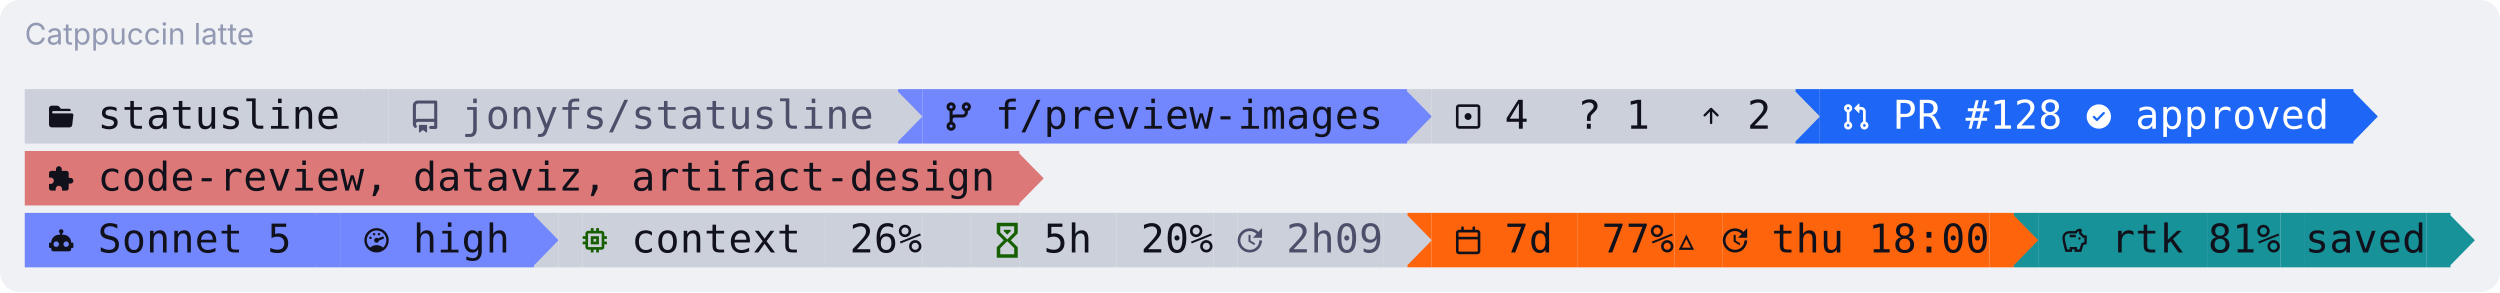
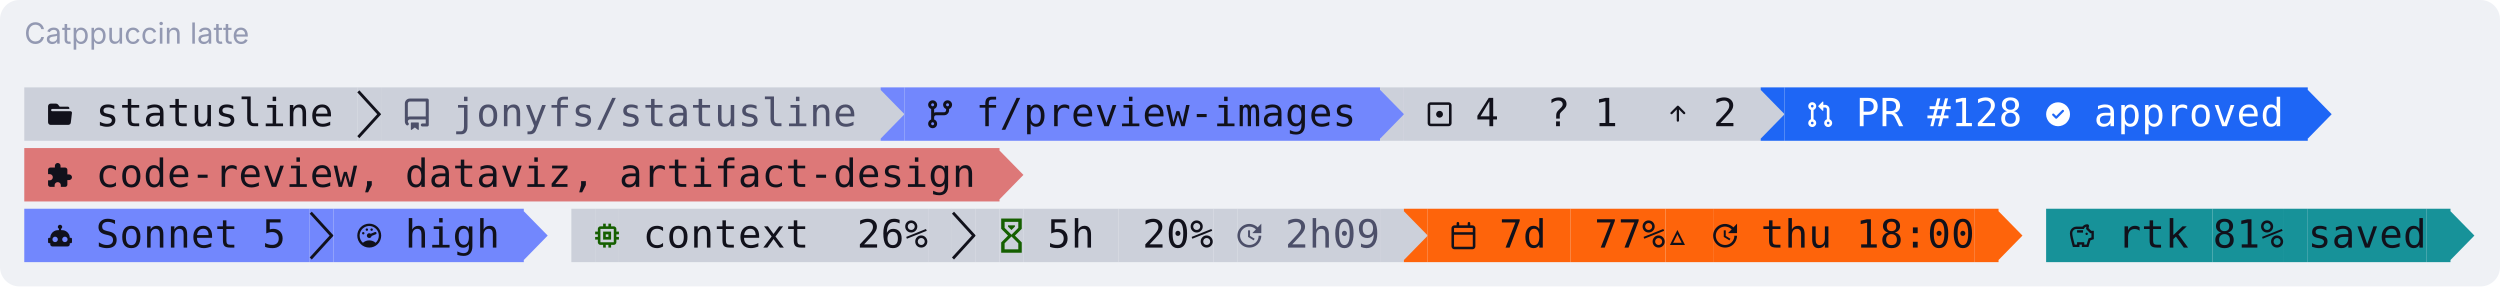
- <svg xmlns="http://www.w3.org/2000/svg" width="1010" height="118" viewBox="0 0 1010 118" role="img" aria-label="Catppuccin latte">
-   <rect width="1010" height="118" rx="8" fill="#eff1f5" />
+ <svg xmlns="http://www.w3.org/2000/svg" width="1030" height="118" viewBox="0 0 1030 118" role="img" aria-label="Catppuccin latte">
+   <rect width="1030" height="118" rx="8" fill="#eff1f5" />
  <text x="10" y="18" font-family="-apple-system,Segoe UI,system-ui,sans-serif" font-size="12" fill="#9399b2">Catppuccin latte</text>
  <rect x="10.00" y="36" width="137.20" height="22" fill="rgb(204,208,218)" />
  <path d="M133 1134H400Q466 1134 507 1080L576 989Q582 981 591 981H991Q1022 981 1045 959Q1068 936 1067 905V867H210Q187 867 170.0 850.0Q153 833 153 810Q153 786 170.0 769.0Q187 752 210 752H1123Q1154 752 1177 730Q1200 707 1199 676Q1199 670 1199 667L1144 200Q1144 144 1105.0 105.0Q1066 66 1010 66H133Q78 66 39.0 105.0Q0 144 0 200V1000Q0 1056 39.0 1095.0Q78 1134 133 1134Z" fill="rgb(17,17,27)" transform="translate(19.80 52.00) scale(0.00821 -0.00821)" />
  <text x="44.30" y="52" text-anchor="middle" font-family="ui-monospace,SFMono-Regular,Menlo,Consolas,monospace" font-size="16" fill="rgb(17,17,27)">s</text>
  <text x="54.10" y="52" text-anchor="middle" font-family="ui-monospace,SFMono-Regular,Menlo,Consolas,monospace" font-size="16" fill="rgb(17,17,27)">t</text>
  <text x="63.90" y="52" text-anchor="middle" font-family="ui-monospace,SFMono-Regular,Menlo,Consolas,monospace" font-size="16" fill="rgb(17,17,27)">a</text>
  <text x="73.70" y="52" text-anchor="middle" font-family="ui-monospace,SFMono-Regular,Menlo,Consolas,monospace" font-size="16" fill="rgb(17,17,27)">t</text>
  <text x="83.50" y="52" text-anchor="middle" font-family="ui-monospace,SFMono-Regular,Menlo,Consolas,monospace" font-size="16" fill="rgb(17,17,27)">u</text>
  <text x="93.30" y="52" text-anchor="middle" font-family="ui-monospace,SFMono-Regular,Menlo,Consolas,monospace" font-size="16" fill="rgb(17,17,27)">s</text>
  <text x="103.10" y="52" text-anchor="middle" font-family="ui-monospace,SFMono-Regular,Menlo,Consolas,monospace" font-size="16" fill="rgb(17,17,27)">l</text>
  <text x="112.90" y="52" text-anchor="middle" font-family="ui-monospace,SFMono-Regular,Menlo,Consolas,monospace" font-size="16" fill="rgb(17,17,27)">i</text>
  <text x="122.70" y="52" text-anchor="middle" font-family="ui-monospace,SFMono-Regular,Menlo,Consolas,monospace" font-size="16" fill="rgb(17,17,27)">n</text>
  <text x="132.50" y="52" text-anchor="middle" font-family="ui-monospace,SFMono-Regular,Menlo,Consolas,monospace" font-size="16" fill="rgb(17,17,27)">e</text>
  <rect x="147.20" y="36" width="9.80" height="22" fill="rgb(204,208,218)" />
-   <path d="M-72 1812H13L1200 602L13 -612H-72Z" fill="rgb(204,208,218)" transform="translate(147.20 52.00) scale(0.00821 -0.00821)" />
+   <path d="M0 1700 104 1800 1199 602 104 -600 0 -496 1000 602Z" fill="rgb(17,17,27)" transform="translate(147.20 52.00) scale(0.00821 -0.00821)" />
  <rect x="157.00" y="36" width="205.80" height="22" fill="rgb(204,208,218)" />
  <path d="M0 1138Q0 1241 73 1315Q146 1388 250 1388H1125Q1155 1388 1177.0 1366.0Q1199 1344 1200 1313V63Q1200 32 1177 10Q1155 -12 1125 -13H875Q845 -13 822 10Q800 32 800 63Q800 93 822.0 115.0Q844 137 875 138H1049V338H250Q209 338 179 308Q150 278 150 238Q150 196 178 168Q200 146 200 115Q200 85 178.0 62.0Q156 39 125 40Q95 40 72 63Q1 136 0 238ZM1049 1238H250Q209 1238 179 1209Q150 1179 150 1138V467Q199 488 250 488H1049ZM300 163Q300 174 307.0 181.0Q314 188 325 188H675Q686 188 693.0 181.0Q700 174 700 163V-162Q700 -173 693.0 -180.0Q686 -187 675 -187Q666 -187 660 -183L515 -73Q509 -68 500.0 -68.0Q491 -68 485 -73L340 -183Q334 -188 325 -187Q314 -187 307.0 -180.0Q300 -173 300 -162Z" fill="rgb(76,79,105)" transform="translate(166.80 52.00) scale(0.00821 -0.00821)" />
  <text x="191.30" y="52" text-anchor="middle" font-family="ui-monospace,SFMono-Regular,Menlo,Consolas,monospace" font-size="16" fill="rgb(76,79,105)">j</text>
  <text x="201.10" y="52" text-anchor="middle" font-family="ui-monospace,SFMono-Regular,Menlo,Consolas,monospace" font-size="16" fill="rgb(76,79,105)">o</text>
  <text x="210.90" y="52" text-anchor="middle" font-family="ui-monospace,SFMono-Regular,Menlo,Consolas,monospace" font-size="16" fill="rgb(76,79,105)">n</text>
  <text x="220.70" y="52" text-anchor="middle" font-family="ui-monospace,SFMono-Regular,Menlo,Consolas,monospace" font-size="16" fill="rgb(76,79,105)">y</text>
  <text x="230.50" y="52" text-anchor="middle" font-family="ui-monospace,SFMono-Regular,Menlo,Consolas,monospace" font-size="16" fill="rgb(76,79,105)">f</text>
  <text x="240.30" y="52" text-anchor="middle" font-family="ui-monospace,SFMono-Regular,Menlo,Consolas,monospace" font-size="16" fill="rgb(76,79,105)">s</text>
  <text x="250.10" y="52" text-anchor="middle" font-family="ui-monospace,SFMono-Regular,Menlo,Consolas,monospace" font-size="16" fill="rgb(76,79,105)">/</text>
  <text x="259.90" y="52" text-anchor="middle" font-family="ui-monospace,SFMono-Regular,Menlo,Consolas,monospace" font-size="16" fill="rgb(76,79,105)">s</text>
  <text x="269.70" y="52" text-anchor="middle" font-family="ui-monospace,SFMono-Regular,Menlo,Consolas,monospace" font-size="16" fill="rgb(76,79,105)">t</text>
  <text x="279.50" y="52" text-anchor="middle" font-family="ui-monospace,SFMono-Regular,Menlo,Consolas,monospace" font-size="16" fill="rgb(76,79,105)">a</text>
  <text x="289.30" y="52" text-anchor="middle" font-family="ui-monospace,SFMono-Regular,Menlo,Consolas,monospace" font-size="16" fill="rgb(76,79,105)">t</text>
  <text x="299.10" y="52" text-anchor="middle" font-family="ui-monospace,SFMono-Regular,Menlo,Consolas,monospace" font-size="16" fill="rgb(76,79,105)">u</text>
  <text x="308.90" y="52" text-anchor="middle" font-family="ui-monospace,SFMono-Regular,Menlo,Consolas,monospace" font-size="16" fill="rgb(76,79,105)">s</text>
  <text x="318.70" y="52" text-anchor="middle" font-family="ui-monospace,SFMono-Regular,Menlo,Consolas,monospace" font-size="16" fill="rgb(76,79,105)">l</text>
  <text x="328.50" y="52" text-anchor="middle" font-family="ui-monospace,SFMono-Regular,Menlo,Consolas,monospace" font-size="16" fill="rgb(76,79,105)">i</text>
  <text x="338.30" y="52" text-anchor="middle" font-family="ui-monospace,SFMono-Regular,Menlo,Consolas,monospace" font-size="16" fill="rgb(76,79,105)">n</text>
  <text x="348.10" y="52" text-anchor="middle" font-family="ui-monospace,SFMono-Regular,Menlo,Consolas,monospace" font-size="16" fill="rgb(76,79,105)">e</text>
  <rect x="362.80" y="36" width="9.80" height="22" fill="rgb(114,135,253)" />
  <path d="M-72 1812H13L1200 602L13 -612H-72Z" fill="rgb(204,208,218)" transform="translate(362.80 52.00) scale(0.00821 -0.00821)" />
  <rect x="372.60" y="36" width="196.00" height="22" fill="rgb(114,135,253)" />
  <path d="M750 1076Q750 1168 816.0 1234.0Q882 1300 975.0 1300.0Q1068 1300 1134.0 1234.0Q1200 1168 1200 1076Q1200 1004 1158 944Q1116 886 1049 864V800Q1049 698 976 624Q903 550 800 550H400Q359 550 329 522Q299 492 300 450V338Q366 314 408.0 256.0Q450 198 450 126Q450 32 384.0 -34.0Q318 -100 225 -100Q132 -100 66 -34Q0 32 0 126Q0 198 42.0 256.0Q84 314 150 338V864Q84 888 42.0 946.0Q0 1004 0 1076Q0 1168 66.0 1234.0Q132 1300 225.0 1300.0Q318 1300 384.0 1234.0Q450 1168 450 1076Q450 1004 408.0 946.0Q366 888 300 864V680Q348 700 400 700H800Q841 700 871.0 730.0Q901 760 900 800V864Q834 888 792.0 946.0Q750 1004 750 1076ZM225 1000Q255 1000 277.0 1022.0Q299 1044 300 1076Q300 1106 278.0 1128.0Q256 1150 225.0 1150.0Q194 1150 172.0 1128.0Q150 1106 150.0 1075.0Q150 1044 172.0 1022.0Q194 1000 225 1000ZM975 1000Q1005 1000 1027.0 1022.0Q1049 1044 1049.0 1075.0Q1049 1106 1028 1128Q1006 1150 975.0 1150.0Q944 1150 922.0 1128.0Q900 1106 900.0 1075.0Q900 1044 922.0 1022.0Q944 1000 975 1000ZM225 50Q255 50 277 72Q299 94 300 126Q300 156 278.0 178.0Q256 200 225.0 200.0Q194 200 172.0 178.0Q150 156 150.0 125.0Q150 94 172.0 72.0Q194 50 225 50Z" fill="rgb(17,17,27)" transform="translate(382.40 52.00) scale(0.00821 -0.00821)" />
  <text x="406.90" y="52" text-anchor="middle" font-family="ui-monospace,SFMono-Regular,Menlo,Consolas,monospace" font-size="16" fill="rgb(17,17,27)">f</text>
  <text x="416.70" y="52" text-anchor="middle" font-family="ui-monospace,SFMono-Regular,Menlo,Consolas,monospace" font-size="16" fill="rgb(17,17,27)">/</text>
  <text x="426.50" y="52" text-anchor="middle" font-family="ui-monospace,SFMono-Regular,Menlo,Consolas,monospace" font-size="16" fill="rgb(17,17,27)">p</text>
  <text x="436.30" y="52" text-anchor="middle" font-family="ui-monospace,SFMono-Regular,Menlo,Consolas,monospace" font-size="16" fill="rgb(17,17,27)">r</text>
  <text x="446.10" y="52" text-anchor="middle" font-family="ui-monospace,SFMono-Regular,Menlo,Consolas,monospace" font-size="16" fill="rgb(17,17,27)">e</text>
  <text x="455.90" y="52" text-anchor="middle" font-family="ui-monospace,SFMono-Regular,Menlo,Consolas,monospace" font-size="16" fill="rgb(17,17,27)">v</text>
  <text x="465.70" y="52" text-anchor="middle" font-family="ui-monospace,SFMono-Regular,Menlo,Consolas,monospace" font-size="16" fill="rgb(17,17,27)">i</text>
  <text x="475.50" y="52" text-anchor="middle" font-family="ui-monospace,SFMono-Regular,Menlo,Consolas,monospace" font-size="16" fill="rgb(17,17,27)">e</text>
  <text x="485.30" y="52" text-anchor="middle" font-family="ui-monospace,SFMono-Regular,Menlo,Consolas,monospace" font-size="16" fill="rgb(17,17,27)">w</text>
  <text x="495.10" y="52" text-anchor="middle" font-family="ui-monospace,SFMono-Regular,Menlo,Consolas,monospace" font-size="16" fill="rgb(17,17,27)">-</text>
  <text x="504.90" y="52" text-anchor="middle" font-family="ui-monospace,SFMono-Regular,Menlo,Consolas,monospace" font-size="16" fill="rgb(17,17,27)">i</text>
  <text x="514.70" y="52" text-anchor="middle" font-family="ui-monospace,SFMono-Regular,Menlo,Consolas,monospace" font-size="16" fill="rgb(17,17,27)">m</text>
  <text x="524.50" y="52" text-anchor="middle" font-family="ui-monospace,SFMono-Regular,Menlo,Consolas,monospace" font-size="16" fill="rgb(17,17,27)">a</text>
  <text x="534.30" y="52" text-anchor="middle" font-family="ui-monospace,SFMono-Regular,Menlo,Consolas,monospace" font-size="16" fill="rgb(17,17,27)">g</text>
  <text x="544.10" y="52" text-anchor="middle" font-family="ui-monospace,SFMono-Regular,Menlo,Consolas,monospace" font-size="16" fill="rgb(17,17,27)">e</text>
  <text x="553.90" y="52" text-anchor="middle" font-family="ui-monospace,SFMono-Regular,Menlo,Consolas,monospace" font-size="16" fill="rgb(17,17,27)">s</text>
  <rect x="568.60" y="36" width="9.80" height="22" fill="rgb(204,208,218)" />
  <path d="M-72 1812H13L1200 602L13 -612H-72Z" fill="rgb(114,135,253)" transform="translate(568.60 52.00) scale(0.00821 -0.00821)" />
  <rect x="578.40" y="36" width="147.00" height="22" fill="rgb(204,208,218)" />
  <path d="M1050 1200Q1112 1200 1156 1157Q1200 1113 1200 1050V150Q1200 87 1156 44Q1112 0 1050 0H150Q88 0 44.0 44.0Q0 88 0 150V1050Q0 1113 44.0 1157.0Q88 1201 150 1200ZM150 1072Q142 1072 134 1065Q128 1059 128 1050V150Q128 141 134.0 135.0Q140 129 150 129H1050Q1058 129 1066 135Q1070 141 1070 150V1050Q1070 1059 1066 1065Q1060 1071 1050 1072ZM600 429H596Q524 429 474.0 479.0Q424 529 424.0 600.0Q424 671 474.0 721.0Q524 771 596 771H600Q670 770 719.0 720.0Q768 670 768.0 600.0Q768 530 719.0 480.0Q670 430 600 429Z" fill="rgb(17,17,27)" transform="translate(588.20 52.00) scale(0.00821 -0.00821)" />
  <text x="612.70" y="52" text-anchor="middle" font-family="ui-monospace,SFMono-Regular,Menlo,Consolas,monospace" font-size="16" fill="rgb(17,17,27)">4</text>
  <text x="642.10" y="52" text-anchor="middle" font-family="ui-monospace,SFMono-Regular,Menlo,Consolas,monospace" font-size="16" fill="rgb(17,17,27)">?</text>
  <text x="661.70" y="52" text-anchor="middle" font-family="ui-monospace,SFMono-Regular,Menlo,Consolas,monospace" font-size="16" fill="rgb(17,17,27)">1</text>
  <path d="M260 616Q244 634 244 656Q244 680 260 696L580 1016Q596 1032 618 1032Q642 1032 658 1016L978 696Q992 680 992 658Q992 634 976 618Q960 602 936 602Q914 602 898 616L676 840V282Q676 258 658 242Q642 226 619.0 226.0Q596 226 580 242Q562 258 562 282V840L340 616Q324 600 300.0 600.0Q276 600 260 616Z" fill="rgb(17,17,27)" transform="translate(686.20 52.00) scale(0.00821 -0.00821)" />
  <text x="710.70" y="52" text-anchor="middle" font-family="ui-monospace,SFMono-Regular,Menlo,Consolas,monospace" font-size="16" fill="rgb(17,17,27)">2</text>
  <rect x="725.40" y="36" width="9.80" height="22" fill="rgb(30,102,245)" />
  <path d="M-72 1812H13L1200 602L13 -612H-72Z" fill="rgb(204,208,218)" transform="translate(725.40 52.00) scale(0.00821 -0.00821)" />
  <rect x="735.20" y="36" width="215.60" height="22" fill="rgb(30,102,245)" />
  <path d="M0 1005Q0 1087 59.0 1146.0Q118 1205 200.0 1205.0Q282 1205 341.0 1146.0Q400 1087 400 1004Q400 940 363.0 889.0Q326 838 267 816V349Q326 328 363 276Q400 225 400 160Q400 78 341.0 19.0Q282 -40 200.0 -40.0Q118 -40 59.0 19.0Q0 78 0 160Q0 224 38 276Q75 327 134 349V816Q75 837 38 889Q0 941 0 1005ZM505 1020 718 1233Q725 1240 733 1240Q742 1240 749.0 1234.0Q756 1228 756 1218V1072H845Q937 1072 1001 1006Q1066 941 1066 849V349Q1125 328 1163 276Q1200 225 1200 160Q1200 78 1141.0 19.0Q1082 -40 1000.0 -40.0Q918 -40 859.0 19.0Q800 78 800 160Q800 224 837 276Q874 327 933 349V849Q933 885 907 912Q881 938 845 938H756V792V791Q756 782 749.0 776.0Q742 770 733 769Q724 769 718 776L505 989Q498 996 498 1005Q498 1013 505 1020ZM154 1052Q134 1033 134.0 1005.0Q134 977 154 958Q174 938 200 938Q227 938 247.0 958.0Q267 978 267 1005Q267 1033 247 1052Q227 1072 200.0 1072.0Q173 1072 154 1052ZM154 207Q134 188 134.0 160.0Q134 132 154 113Q174 93 200 93Q227 93 247.0 113.0Q267 133 267 160Q267 188 247 207Q227 227 200.0 227.0Q173 227 154 207ZM933 160Q933 132 953 113Q973 93 1000.0 93.0Q1027 93 1047.0 113.0Q1067 133 1066 160Q1066 188 1047.0 207.0Q1028 226 1000 227Q972 227 953 207Q933 187 933 160Z" fill="rgb(255,255,255)" transform="translate(745.00 52.00) scale(0.00821 -0.00821)" />
  <text x="769.50" y="52" text-anchor="middle" font-family="ui-monospace,SFMono-Regular,Menlo,Consolas,monospace" font-size="16" fill="rgb(255,255,255)">P</text>
  <text x="779.30" y="52" text-anchor="middle" font-family="ui-monospace,SFMono-Regular,Menlo,Consolas,monospace" font-size="16" fill="rgb(255,255,255)">R</text>
  <text x="798.90" y="52" text-anchor="middle" font-family="ui-monospace,SFMono-Regular,Menlo,Consolas,monospace" font-size="16" fill="rgb(255,255,255)">#</text>
  <text x="808.70" y="52" text-anchor="middle" font-family="ui-monospace,SFMono-Regular,Menlo,Consolas,monospace" font-size="16" fill="rgb(255,255,255)">1</text>
  <text x="818.50" y="52" text-anchor="middle" font-family="ui-monospace,SFMono-Regular,Menlo,Consolas,monospace" font-size="16" fill="rgb(255,255,255)">2</text>
  <text x="828.30" y="52" text-anchor="middle" font-family="ui-monospace,SFMono-Regular,Menlo,Consolas,monospace" font-size="16" fill="rgb(255,255,255)">8</text>
  <path d="M832 1152Q943 1104 1024 1024Q1104 944 1152.0 833.0Q1200 722 1199 600Q1199 478 1152 367Q1104 256 1024.0 176.0Q944 96 832 48Q722 0 600.0 0.0Q478 0 367.0 48.0Q256 96 176.0 176.0Q96 256 48.0 367.0Q0 478 0.0 600.0Q0 722 48.0 833.0Q96 944 176.0 1024.0Q256 1104 367.0 1152.0Q478 1200 600.0 1200.0Q722 1200 832 1152ZM883 729Q898 745 898 767Q898 790 881.0 807.0Q864 824 842 823Q820 823 803 808L506 511L396 621Q380 636 357.0 636.0Q334 636 318 620Q301 603 301 580Q301 558 316 542L466 391Q483 374 506 375Q529 375 546 391Z" fill="rgb(255,255,255)" transform="translate(843.00 52.00) scale(0.00821 -0.00821)" />
  <text x="867.50" y="52" text-anchor="middle" font-family="ui-monospace,SFMono-Regular,Menlo,Consolas,monospace" font-size="16" fill="rgb(255,255,255)">a</text>
  <text x="877.30" y="52" text-anchor="middle" font-family="ui-monospace,SFMono-Regular,Menlo,Consolas,monospace" font-size="16" fill="rgb(255,255,255)">p</text>
  <text x="887.10" y="52" text-anchor="middle" font-family="ui-monospace,SFMono-Regular,Menlo,Consolas,monospace" font-size="16" fill="rgb(255,255,255)">p</text>
  <text x="896.90" y="52" text-anchor="middle" font-family="ui-monospace,SFMono-Regular,Menlo,Consolas,monospace" font-size="16" fill="rgb(255,255,255)">r</text>
  <text x="906.70" y="52" text-anchor="middle" font-family="ui-monospace,SFMono-Regular,Menlo,Consolas,monospace" font-size="16" fill="rgb(255,255,255)">o</text>
  <text x="916.50" y="52" text-anchor="middle" font-family="ui-monospace,SFMono-Regular,Menlo,Consolas,monospace" font-size="16" fill="rgb(255,255,255)">v</text>
  <text x="926.30" y="52" text-anchor="middle" font-family="ui-monospace,SFMono-Regular,Menlo,Consolas,monospace" font-size="16" fill="rgb(255,255,255)">e</text>
  <text x="936.10" y="52" text-anchor="middle" font-family="ui-monospace,SFMono-Regular,Menlo,Consolas,monospace" font-size="16" fill="rgb(255,255,255)">d</text>
  <path d="M-72 1812H13L1200 602L13 -612H-72Z" fill="rgb(30,102,245)" transform="translate(950.80 52.00) scale(0.00821 -0.00821)" />
  <rect x="10.00" y="61" width="401.80" height="22" fill="rgb(221,120,120)" />
  <path d="M1055 626H969V857Q969 903 935.5 936.5Q902 970 857 970H627V1056Q627 1115 585.5 1157.5Q544 1200 485.0 1200.0Q426 1200 384.5 1157.0Q343 1114 343 1056V970H113Q67 970 33.5 936.5Q0 903 0 857V640H86Q150 640 194.5 594.5Q239 549 239.0 484.5Q239 420 194.5 374.5Q150 329 86 329H0V112Q0 66 33.5 33.0Q67 0 113 0H329V86Q329 150 375.0 194.0Q421 238 485.0 238.0Q549 238 594.5 194.0Q640 150 640 86V0H857Q903 0 936.0 33.5Q969 67 969 112V343H1055Q1114 343 1157.0 384.5Q1200 426 1200.0 484.5Q1200 543 1157.0 584.5Q1114 626 1055 626Z" fill="rgb(17,17,27)" transform="translate(19.80 77.00) scale(0.00821 -0.00821)" />
  <text x="44.30" y="77" text-anchor="middle" font-family="ui-monospace,SFMono-Regular,Menlo,Consolas,monospace" font-size="16" fill="rgb(17,17,27)">c</text>
  <text x="54.10" y="77" text-anchor="middle" font-family="ui-monospace,SFMono-Regular,Menlo,Consolas,monospace" font-size="16" fill="rgb(17,17,27)">o</text>
  <text x="63.90" y="77" text-anchor="middle" font-family="ui-monospace,SFMono-Regular,Menlo,Consolas,monospace" font-size="16" fill="rgb(17,17,27)">d</text>
  <text x="73.70" y="77" text-anchor="middle" font-family="ui-monospace,SFMono-Regular,Menlo,Consolas,monospace" font-size="16" fill="rgb(17,17,27)">e</text>
  <text x="83.50" y="77" text-anchor="middle" font-family="ui-monospace,SFMono-Regular,Menlo,Consolas,monospace" font-size="16" fill="rgb(17,17,27)">-</text>
  <text x="93.30" y="77" text-anchor="middle" font-family="ui-monospace,SFMono-Regular,Menlo,Consolas,monospace" font-size="16" fill="rgb(17,17,27)">r</text>
  <text x="103.10" y="77" text-anchor="middle" font-family="ui-monospace,SFMono-Regular,Menlo,Consolas,monospace" font-size="16" fill="rgb(17,17,27)">e</text>
  <text x="112.90" y="77" text-anchor="middle" font-family="ui-monospace,SFMono-Regular,Menlo,Consolas,monospace" font-size="16" fill="rgb(17,17,27)">v</text>
  <text x="122.70" y="77" text-anchor="middle" font-family="ui-monospace,SFMono-Regular,Menlo,Consolas,monospace" font-size="16" fill="rgb(17,17,27)">i</text>
  <text x="132.50" y="77" text-anchor="middle" font-family="ui-monospace,SFMono-Regular,Menlo,Consolas,monospace" font-size="16" fill="rgb(17,17,27)">e</text>
  <text x="142.30" y="77" text-anchor="middle" font-family="ui-monospace,SFMono-Regular,Menlo,Consolas,monospace" font-size="16" fill="rgb(17,17,27)">w</text>
  <text x="152.10" y="77" text-anchor="middle" font-family="ui-monospace,SFMono-Regular,Menlo,Consolas,monospace" font-size="16" fill="rgb(17,17,27)">,</text>
  <text x="171.70" y="77" text-anchor="middle" font-family="ui-monospace,SFMono-Regular,Menlo,Consolas,monospace" font-size="16" fill="rgb(17,17,27)">d</text>
  <text x="181.50" y="77" text-anchor="middle" font-family="ui-monospace,SFMono-Regular,Menlo,Consolas,monospace" font-size="16" fill="rgb(17,17,27)">a</text>
  <text x="191.30" y="77" text-anchor="middle" font-family="ui-monospace,SFMono-Regular,Menlo,Consolas,monospace" font-size="16" fill="rgb(17,17,27)">t</text>
  <text x="201.10" y="77" text-anchor="middle" font-family="ui-monospace,SFMono-Regular,Menlo,Consolas,monospace" font-size="16" fill="rgb(17,17,27)">a</text>
  <text x="210.90" y="77" text-anchor="middle" font-family="ui-monospace,SFMono-Regular,Menlo,Consolas,monospace" font-size="16" fill="rgb(17,17,27)">v</text>
  <text x="220.70" y="77" text-anchor="middle" font-family="ui-monospace,SFMono-Regular,Menlo,Consolas,monospace" font-size="16" fill="rgb(17,17,27)">i</text>
  <text x="230.50" y="77" text-anchor="middle" font-family="ui-monospace,SFMono-Regular,Menlo,Consolas,monospace" font-size="16" fill="rgb(17,17,27)">z</text>
  <text x="240.30" y="77" text-anchor="middle" font-family="ui-monospace,SFMono-Regular,Menlo,Consolas,monospace" font-size="16" fill="rgb(17,17,27)">,</text>
  <text x="259.90" y="77" text-anchor="middle" font-family="ui-monospace,SFMono-Regular,Menlo,Consolas,monospace" font-size="16" fill="rgb(17,17,27)">a</text>
  <text x="269.70" y="77" text-anchor="middle" font-family="ui-monospace,SFMono-Regular,Menlo,Consolas,monospace" font-size="16" fill="rgb(17,17,27)">r</text>
  <text x="279.50" y="77" text-anchor="middle" font-family="ui-monospace,SFMono-Regular,Menlo,Consolas,monospace" font-size="16" fill="rgb(17,17,27)">t</text>
  <text x="289.30" y="77" text-anchor="middle" font-family="ui-monospace,SFMono-Regular,Menlo,Consolas,monospace" font-size="16" fill="rgb(17,17,27)">i</text>
  <text x="299.10" y="77" text-anchor="middle" font-family="ui-monospace,SFMono-Regular,Menlo,Consolas,monospace" font-size="16" fill="rgb(17,17,27)">f</text>
  <text x="308.90" y="77" text-anchor="middle" font-family="ui-monospace,SFMono-Regular,Menlo,Consolas,monospace" font-size="16" fill="rgb(17,17,27)">a</text>
  <text x="318.70" y="77" text-anchor="middle" font-family="ui-monospace,SFMono-Regular,Menlo,Consolas,monospace" font-size="16" fill="rgb(17,17,27)">c</text>
  <text x="328.50" y="77" text-anchor="middle" font-family="ui-monospace,SFMono-Regular,Menlo,Consolas,monospace" font-size="16" fill="rgb(17,17,27)">t</text>
  <text x="338.30" y="77" text-anchor="middle" font-family="ui-monospace,SFMono-Regular,Menlo,Consolas,monospace" font-size="16" fill="rgb(17,17,27)">-</text>
  <text x="348.10" y="77" text-anchor="middle" font-family="ui-monospace,SFMono-Regular,Menlo,Consolas,monospace" font-size="16" fill="rgb(17,17,27)">d</text>
  <text x="357.90" y="77" text-anchor="middle" font-family="ui-monospace,SFMono-Regular,Menlo,Consolas,monospace" font-size="16" fill="rgb(17,17,27)">e</text>
  <text x="367.70" y="77" text-anchor="middle" font-family="ui-monospace,SFMono-Regular,Menlo,Consolas,monospace" font-size="16" fill="rgb(17,17,27)">s</text>
  <text x="377.50" y="77" text-anchor="middle" font-family="ui-monospace,SFMono-Regular,Menlo,Consolas,monospace" font-size="16" fill="rgb(17,17,27)">i</text>
  <text x="387.30" y="77" text-anchor="middle" font-family="ui-monospace,SFMono-Regular,Menlo,Consolas,monospace" font-size="16" fill="rgb(17,17,27)">g</text>
  <text x="397.10" y="77" text-anchor="middle" font-family="ui-monospace,SFMono-Regular,Menlo,Consolas,monospace" font-size="16" fill="rgb(17,17,27)">n</text>
  <path d="M-72 1812H13L1200 602L13 -612H-72Z" fill="rgb(221,120,120)" transform="translate(411.80 77.00) scale(0.00821 -0.00821)" />
  <rect x="10.00" y="86" width="117.60" height="22" fill="rgb(114,135,253)" />
  <path d="M600 1144Q646 1144 678.0 1112.0Q710 1080 710 1037Q710 1006 694.0 980.5Q678 955 654 943V874H710Q812 874 900.0 821.5Q988 769 1039.0 682.0Q1090 595 1090 490H1144Q1166 490 1183.0 475.0Q1200 460 1200 437V274Q1200 251 1183.0 235.5Q1166 220 1144 220H1090V164Q1090 120 1058.0 88.0Q1026 56 980 56H220Q174 56 142.0 88.0Q110 120 110 164V220H56Q34 220 17.0 235.0Q0 250 0 274V437Q0 460 16.0 475.0Q32 490 56 490H110Q110 595 161.0 682.0Q212 769 300.0 821.5Q388 874 490 874H546V943Q522 956 506.0 981.0Q490 1006 490 1037Q490 1081 522.0 1112.5Q554 1144 600 1144ZM354 546Q298 546 259.0 505.5Q220 465 220.0 409.0Q220 353 259.0 313.5Q298 274 354.0 274.0Q410 274 450.0 313.5Q490 353 490.0 409.0Q490 465 450.0 505.5Q410 546 354 546ZM846 546Q790 546 750.0 505.5Q710 465 710.0 409.0Q710 353 749.0 313.5Q788 274 844.0 274.0Q900 274 940.0 313.5Q980 353 980.0 409.0Q980 465 941.0 505.5Q902 546 846 546Z" fill="rgb(17,17,27)" transform="translate(19.80 102.00) scale(0.00821 -0.00821)" />
  <text x="44.30" y="102" text-anchor="middle" font-family="ui-monospace,SFMono-Regular,Menlo,Consolas,monospace" font-size="16" fill="rgb(17,17,27)">S</text>
  <text x="54.10" y="102" text-anchor="middle" font-family="ui-monospace,SFMono-Regular,Menlo,Consolas,monospace" font-size="16" fill="rgb(17,17,27)">o</text>
  <text x="63.90" y="102" text-anchor="middle" font-family="ui-monospace,SFMono-Regular,Menlo,Consolas,monospace" font-size="16" fill="rgb(17,17,27)">n</text>
  <text x="73.70" y="102" text-anchor="middle" font-family="ui-monospace,SFMono-Regular,Menlo,Consolas,monospace" font-size="16" fill="rgb(17,17,27)">n</text>
  <text x="83.50" y="102" text-anchor="middle" font-family="ui-monospace,SFMono-Regular,Menlo,Consolas,monospace" font-size="16" fill="rgb(17,17,27)">e</text>
  <text x="93.30" y="102" text-anchor="middle" font-family="ui-monospace,SFMono-Regular,Menlo,Consolas,monospace" font-size="16" fill="rgb(17,17,27)">t</text>
  <text x="112.90" y="102" text-anchor="middle" font-family="ui-monospace,SFMono-Regular,Menlo,Consolas,monospace" font-size="16" fill="rgb(17,17,27)">5</text>
  <rect x="127.60" y="86" width="9.80" height="22" fill="rgb(114,135,253)" />
-   <path d="M-72 1812H13L1200 602L13 -612H-72Z" fill="rgb(114,135,253)" transform="translate(127.60 102.00) scale(0.00821 -0.00821)" />
+   <path d="M0 1700 104 1800 1199 602 104 -600 0 -496 1000 602Z" fill="rgb(17,17,27)" transform="translate(127.60 102.00) scale(0.00821 -0.00821)" />
  <rect x="137.40" y="86" width="78.40" height="22" fill="rgb(114,135,253)" />
  <path d="M600 1200Q482 1200 370.5 1155.0Q259 1110 174.5 1025.5Q90 941 45.0 829.5Q0 718 0.0 599.5Q0 481 45.0 370.0Q90 259 174.5 174.5Q259 90 370.5 45.0Q482 0 600.0 0.0Q718 0 829.5 45.0Q941 90 1025.0 174.5Q1109 259 1154.5 370.0Q1200 481 1200.0 599.5Q1200 718 1154.5 829.5Q1109 941 1025.0 1025.5Q941 1110 829.5 1155.0Q718 1200 600 1200ZM600 1082Q729 1082 840.5 1017.0Q952 952 1016.5 840.5Q1081 729 1081 600Q1081 493 1039.0 400.0Q997 307 918 240Q856 299 773.0 330.0Q690 361 600 361Q420 361 282 240Q203 307 161.0 400.0Q119 493 119 600Q119 729 183.5 840.5Q248 952 359.5 1017.0Q471 1082 600 1082ZM479 961Q454 961 437.0 944.0Q420 927 420.0 901.5Q420 876 437.0 858.0Q454 840 479.5 840.0Q505 840 523.0 858.0Q541 876 541.0 901.5Q541 927 522.5 944.0Q504 961 479 961ZM721 961Q696 961 677.5 944.0Q659 927 659.0 901.5Q659 876 677.0 858.0Q695 840 720.5 840.0Q746 840 763.0 858.0Q780 876 780.0 901.5Q780 927 763.0 944.0Q746 961 721 961ZM907 783Q899 783 885 780L673 693Q648 713 615.5 718.5Q583 724 555 710Q510 693 490.5 646.5Q471 600 489.0 555.0Q507 510 553.5 490.0Q600 470 645 490Q676 501 695.5 526.5Q715 552 721 583L930 668Q952 676 962.0 700.0Q972 724 963 746Q955 763 939.5 773.0Q924 783 907 783ZM298 780Q273 780 256.5 763.0Q240 746 240.0 721.0Q240 696 256.5 677.5Q273 659 298.5 659.0Q324 659 342.0 677.5Q360 696 360.0 721.0Q360 746 341.5 763.0Q323 780 298 780Z" fill="rgb(17,17,27)" transform="translate(147.20 102.00) scale(0.00821 -0.00821)" />
  <text x="171.70" y="102" text-anchor="middle" font-family="ui-monospace,SFMono-Regular,Menlo,Consolas,monospace" font-size="16" fill="rgb(17,17,27)">h</text>
  <text x="181.50" y="102" text-anchor="middle" font-family="ui-monospace,SFMono-Regular,Menlo,Consolas,monospace" font-size="16" fill="rgb(17,17,27)">i</text>
  <text x="191.30" y="102" text-anchor="middle" font-family="ui-monospace,SFMono-Regular,Menlo,Consolas,monospace" font-size="16" fill="rgb(17,17,27)">g</text>
  <text x="201.10" y="102" text-anchor="middle" font-family="ui-monospace,SFMono-Regular,Menlo,Consolas,monospace" font-size="16" fill="rgb(17,17,27)">h</text>
-   <rect x="215.80" y="86" width="9.80" height="22" fill="rgb(204,208,218)" />
  <path d="M-72 1812H13L1200 602L13 -612H-72Z" fill="rgb(114,135,253)" transform="translate(215.80 102.00) scale(0.00821 -0.00821)" />
-   <rect x="225.60" y="86" width="9.80" height="22" fill="rgb(204,208,218)" />
  <rect x="235.40" y="86" width="9.80" height="22" fill="rgb(204,208,218)" />
-   <path d="M935 266H265V935H935ZM1200 666V800H1065V935Q1065 988 1026.0 1027.0Q987 1066 935 1066H800Q800 1065 800 1200H665V1066H534Q534 1065 534 1200H400V1066H265Q212 1066 173.5 1027.0Q135 988 135 935V800H0V666H135V534H0Q0 535 0 401H135V266Q135 213 174.0 174.0Q213 135 265 135H400V0H534V135H665V0H800V135H935Q988 135 1026.5 174.0Q1065 213 1065 266V401H1200V534H1065V666ZM665 534H534V666H665ZM800 800H400Q400 801 400 401H800Z" fill="rgb(21,95,0)" transform="translate(235.40 102.00) scale(0.00821 -0.00821)" />
-   <rect x="245.20" y="86" width="88.20" height="22" fill="rgb(204,208,218)" />
-   <text x="259.90" y="102" text-anchor="middle" font-family="ui-monospace,SFMono-Regular,Menlo,Consolas,monospace" font-size="16" fill="rgb(17,17,27)">c</text>
-   <text x="269.70" y="102" text-anchor="middle" font-family="ui-monospace,SFMono-Regular,Menlo,Consolas,monospace" font-size="16" fill="rgb(17,17,27)">o</text>
-   <text x="279.50" y="102" text-anchor="middle" font-family="ui-monospace,SFMono-Regular,Menlo,Consolas,monospace" font-size="16" fill="rgb(17,17,27)">n</text>
-   <text x="289.30" y="102" text-anchor="middle" font-family="ui-monospace,SFMono-Regular,Menlo,Consolas,monospace" font-size="16" fill="rgb(17,17,27)">t</text>
-   <text x="299.10" y="102" text-anchor="middle" font-family="ui-monospace,SFMono-Regular,Menlo,Consolas,monospace" font-size="16" fill="rgb(17,17,27)">e</text>
-   <text x="308.90" y="102" text-anchor="middle" font-family="ui-monospace,SFMono-Regular,Menlo,Consolas,monospace" font-size="16" fill="rgb(17,17,27)">x</text>
-   <text x="318.70" y="102" text-anchor="middle" font-family="ui-monospace,SFMono-Regular,Menlo,Consolas,monospace" font-size="16" fill="rgb(17,17,27)">t</text>
-   <rect x="333.40" y="86" width="39.20" height="22" fill="rgb(204,208,218)" />
-   <text x="348.10" y="102" text-anchor="middle" font-family="ui-monospace,SFMono-Regular,Menlo,Consolas,monospace" font-size="16" fill="rgb(17,17,27)">2</text>
-   <text x="357.90" y="102" text-anchor="middle" font-family="ui-monospace,SFMono-Regular,Menlo,Consolas,monospace" font-size="16" fill="rgb(17,17,27)">6</text>
-   <text x="367.70" y="102" text-anchor="middle" font-family="ui-monospace,SFMono-Regular,Menlo,Consolas,monospace" font-size="16" fill="rgb(17,17,27)">%</text>
-   <rect x="372.60" y="86" width="9.80" height="22" fill="rgb(204,208,218)" />
+   <rect x="245.20" y="86" width="9.80" height="22" fill="rgb(204,208,218)" />
+   <path d="M935 266H265V935H935ZM1200 666V800H1065V935Q1065 988 1026.0 1027.0Q987 1066 935 1066H800Q800 1065 800 1200H665V1066H534Q534 1065 534 1200H400V1066H265Q212 1066 173.5 1027.0Q135 988 135 935V800H0V666H135V534H0Q0 535 0 401H135V266Q135 213 174.0 174.0Q213 135 265 135H400V0H534V135H665V0H800V135H935Q988 135 1026.5 174.0Q1065 213 1065 266V401H1200V534H1065V666ZM665 534H534V666H665ZM800 800H400Q400 801 400 401H800Z" fill="rgb(21,95,0)" transform="translate(245.20 102.00) scale(0.00821 -0.00821)" />
+   <rect x="255.00" y="86" width="88.20" height="22" fill="rgb(204,208,218)" />
+   <text x="269.70" y="102" text-anchor="middle" font-family="ui-monospace,SFMono-Regular,Menlo,Consolas,monospace" font-size="16" fill="rgb(17,17,27)">c</text>
+   <text x="279.50" y="102" text-anchor="middle" font-family="ui-monospace,SFMono-Regular,Menlo,Consolas,monospace" font-size="16" fill="rgb(17,17,27)">o</text>
+   <text x="289.30" y="102" text-anchor="middle" font-family="ui-monospace,SFMono-Regular,Menlo,Consolas,monospace" font-size="16" fill="rgb(17,17,27)">n</text>
+   <text x="299.10" y="102" text-anchor="middle" font-family="ui-monospace,SFMono-Regular,Menlo,Consolas,monospace" font-size="16" fill="rgb(17,17,27)">t</text>
+   <text x="308.90" y="102" text-anchor="middle" font-family="ui-monospace,SFMono-Regular,Menlo,Consolas,monospace" font-size="16" fill="rgb(17,17,27)">e</text>
+   <text x="318.70" y="102" text-anchor="middle" font-family="ui-monospace,SFMono-Regular,Menlo,Consolas,monospace" font-size="16" fill="rgb(17,17,27)">x</text>
+   <text x="328.50" y="102" text-anchor="middle" font-family="ui-monospace,SFMono-Regular,Menlo,Consolas,monospace" font-size="16" fill="rgb(17,17,27)">t</text>
+   <rect x="343.20" y="86" width="39.20" height="22" fill="rgb(204,208,218)" />
+   <text x="357.90" y="102" text-anchor="middle" font-family="ui-monospace,SFMono-Regular,Menlo,Consolas,monospace" font-size="16" fill="rgb(17,17,27)">2</text>
+   <text x="367.70" y="102" text-anchor="middle" font-family="ui-monospace,SFMono-Regular,Menlo,Consolas,monospace" font-size="16" fill="rgb(17,17,27)">6</text>
+   <text x="377.50" y="102" text-anchor="middle" font-family="ui-monospace,SFMono-Regular,Menlo,Consolas,monospace" font-size="16" fill="rgb(17,17,27)">%</text>
  <rect x="382.40" y="86" width="9.80" height="22" fill="rgb(204,208,218)" />
-   <path d="M-72 1812H13L1200 602L13 -612H-72Z" fill="rgb(204,208,218)" transform="translate(382.40 102.00) scale(0.00821 -0.00821)" />
  <rect x="392.20" y="86" width="9.80" height="22" fill="rgb(204,208,218)" />
+   <path d="M0 1700 104 1800 1199 602 104 -600 0 -496 1000 602Z" fill="rgb(17,17,27)" transform="translate(392.20 102.00) scale(0.00821 -0.00821)" />
  <rect x="402.00" y="86" width="9.80" height="22" fill="rgb(204,208,218)" />
-   <path d="M84 1459H1116V943L774 600Q772 600 1116 258V-259H84V258L426 600Q428 600 84 943ZM942 214 600 556 256 214V-89H942ZM600 645 942 988V1291H256V988ZM426 1117H774V1053L600 879L426 1053Z" fill="rgb(21,95,0)" transform="translate(402.00 102.00) scale(0.00821 -0.00821)" />
-   <rect x="411.80" y="86" width="39.20" height="22" fill="rgb(204,208,218)" />
-   <text x="426.50" y="102" text-anchor="middle" font-family="ui-monospace,SFMono-Regular,Menlo,Consolas,monospace" font-size="16" fill="rgb(17,17,27)">5</text>
-   <text x="436.30" y="102" text-anchor="middle" font-family="ui-monospace,SFMono-Regular,Menlo,Consolas,monospace" font-size="16" fill="rgb(17,17,27)">h</text>
-   <rect x="451.00" y="86" width="39.20" height="22" fill="rgb(204,208,218)" />
-   <text x="465.70" y="102" text-anchor="middle" font-family="ui-monospace,SFMono-Regular,Menlo,Consolas,monospace" font-size="16" fill="rgb(17,17,27)">2</text>
-   <text x="475.50" y="102" text-anchor="middle" font-family="ui-monospace,SFMono-Regular,Menlo,Consolas,monospace" font-size="16" fill="rgb(17,17,27)">0</text>
-   <text x="485.30" y="102" text-anchor="middle" font-family="ui-monospace,SFMono-Regular,Menlo,Consolas,monospace" font-size="16" fill="rgb(17,17,27)">%</text>
-   <rect x="490.20" y="86" width="9.80" height="22" fill="rgb(204,208,218)" />
-   <rect x="500.00" y="86" width="58.80" height="22" fill="rgb(204,208,218)" />
-   <path d="M1201 725H748L932 912Q842 1002 721.5 1035.5Q601 1069 482.5 1039.0Q364 1009 273.0 920.0Q182 831 150.5 712.5Q119 594 150.5 475.0Q182 356 273.0 266.5Q364 177 482.5 146.0Q601 115 721.0 146.0Q841 177 932 265Q1067 403 1066 594H1201Q1201 488 1157 378Q1110 256 1026 174Q910 58 755.5 19.0Q601 -20 446.5 19.0Q292 58 178.0 172.5Q64 287 23.0 440.5Q-18 594 21.0 747.0Q60 900 176.0 1012.5Q292 1125 445.0 1166.0Q598 1207 751.0 1166.0Q904 1125 1019 1013L1201 1200ZM635 866V584L867 443L820 362L535 534V866Z" fill="rgb(76,79,105)" transform="translate(500.00 102.00) scale(0.00821 -0.00821)" />
-   <text x="524.50" y="102" text-anchor="middle" font-family="ui-monospace,SFMono-Regular,Menlo,Consolas,monospace" font-size="16" fill="rgb(76,79,105)">2</text>
-   <text x="534.30" y="102" text-anchor="middle" font-family="ui-monospace,SFMono-Regular,Menlo,Consolas,monospace" font-size="16" fill="rgb(76,79,105)">h</text>
-   <text x="544.10" y="102" text-anchor="middle" font-family="ui-monospace,SFMono-Regular,Menlo,Consolas,monospace" font-size="16" fill="rgb(76,79,105)">0</text>
-   <text x="553.90" y="102" text-anchor="middle" font-family="ui-monospace,SFMono-Regular,Menlo,Consolas,monospace" font-size="16" fill="rgb(76,79,105)">9</text>
-   <rect x="558.80" y="86" width="9.80" height="22" fill="rgb(204,208,218)" />
-   <rect x="568.60" y="86" width="9.80" height="22" fill="rgb(254,100,11)" />
-   <path d="M-72 1812H13L1200 602L13 -612H-72Z" fill="rgb(204,208,218)" transform="translate(568.60 102.00) scale(0.00821 -0.00821)" />
-   <rect x="578.40" y="86" width="58.80" height="22" fill="rgb(254,100,11)" />
-   <path d="M387 1222V1115H815V1222Q815 1249 835 1267Q853 1286 879.0 1286.0Q905 1286 924.0 1267.0Q943 1248 943 1222V1115H1051Q1113 1115 1157.0 1071.0Q1201 1027 1201 965V64Q1201 1 1157 -42Q1113 -86 1051 -85H151Q89 -85 45 -42Q1 2 1 64V965Q1 1028 45 1071Q89 1115 151 1115H259V1222Q259 1249 277 1267Q297 1286 323.0 1286.0Q349 1286 368.0 1267.0Q387 1248 387 1222ZM129 643V64Q129 55 135.0 49.0Q141 43 151 43H1051Q1059 43 1067 49Q1071 55 1071 64V643ZM1051 986H151Q143 986 135 980Q129 974 129 965V771H1071V965Q1071 974 1067 980Q1059 986 1051 986Z" fill="rgb(17,17,27)" transform="translate(588.20 102.00) scale(0.00821 -0.00821)" />
-   <text x="612.70" y="102" text-anchor="middle" font-family="ui-monospace,SFMono-Regular,Menlo,Consolas,monospace" font-size="16" fill="rgb(17,17,27)">7</text>
-   <text x="622.50" y="102" text-anchor="middle" font-family="ui-monospace,SFMono-Regular,Menlo,Consolas,monospace" font-size="16" fill="rgb(17,17,27)">d</text>
-   <rect x="637.20" y="86" width="39.20" height="22" fill="rgb(254,100,11)" />
-   <text x="651.90" y="102" text-anchor="middle" font-family="ui-monospace,SFMono-Regular,Menlo,Consolas,monospace" font-size="16" fill="rgb(17,17,27)">7</text>
+   <rect x="411.80" y="86" width="9.80" height="22" fill="rgb(204,208,218)" />
+   <path d="M84 1459H1116V943L774 600Q772 600 1116 258V-259H84V258L426 600Q428 600 84 943ZM942 214 600 556 256 214V-89H942ZM600 645 942 988V1291H256V988ZM426 1117H774V1053L600 879L426 1053Z" fill="rgb(21,95,0)" transform="translate(411.80 102.00) scale(0.00821 -0.00821)" />
+   <rect x="421.60" y="86" width="39.20" height="22" fill="rgb(204,208,218)" />
+   <text x="436.30" y="102" text-anchor="middle" font-family="ui-monospace,SFMono-Regular,Menlo,Consolas,monospace" font-size="16" fill="rgb(17,17,27)">5</text>
+   <text x="446.10" y="102" text-anchor="middle" font-family="ui-monospace,SFMono-Regular,Menlo,Consolas,monospace" font-size="16" fill="rgb(17,17,27)">h</text>
+   <rect x="460.80" y="86" width="39.20" height="22" fill="rgb(204,208,218)" />
+   <text x="475.50" y="102" text-anchor="middle" font-family="ui-monospace,SFMono-Regular,Menlo,Consolas,monospace" font-size="16" fill="rgb(17,17,27)">2</text>
+   <text x="485.30" y="102" text-anchor="middle" font-family="ui-monospace,SFMono-Regular,Menlo,Consolas,monospace" font-size="16" fill="rgb(17,17,27)">0</text>
+   <text x="495.10" y="102" text-anchor="middle" font-family="ui-monospace,SFMono-Regular,Menlo,Consolas,monospace" font-size="16" fill="rgb(17,17,27)">%</text>
+   <rect x="500.00" y="86" width="9.80" height="22" fill="rgb(204,208,218)" />
+   <rect x="509.80" y="86" width="58.80" height="22" fill="rgb(204,208,218)" />
+   <path d="M1201 725H748L932 912Q842 1002 721.5 1035.5Q601 1069 482.5 1039.0Q364 1009 273.0 920.0Q182 831 150.5 712.5Q119 594 150.5 475.0Q182 356 273.0 266.5Q364 177 482.5 146.0Q601 115 721.0 146.0Q841 177 932 265Q1067 403 1066 594H1201Q1201 488 1157 378Q1110 256 1026 174Q910 58 755.5 19.0Q601 -20 446.5 19.0Q292 58 178.0 172.5Q64 287 23.0 440.5Q-18 594 21.0 747.0Q60 900 176.0 1012.5Q292 1125 445.0 1166.0Q598 1207 751.0 1166.0Q904 1125 1019 1013L1201 1200ZM635 866V584L867 443L820 362L535 534V866Z" fill="rgb(76,79,105)" transform="translate(509.80 102.00) scale(0.00821 -0.00821)" />
+   <text x="534.30" y="102" text-anchor="middle" font-family="ui-monospace,SFMono-Regular,Menlo,Consolas,monospace" font-size="16" fill="rgb(76,79,105)">2</text>
+   <text x="544.10" y="102" text-anchor="middle" font-family="ui-monospace,SFMono-Regular,Menlo,Consolas,monospace" font-size="16" fill="rgb(76,79,105)">h</text>
+   <text x="553.90" y="102" text-anchor="middle" font-family="ui-monospace,SFMono-Regular,Menlo,Consolas,monospace" font-size="16" fill="rgb(76,79,105)">0</text>
+   <text x="563.70" y="102" text-anchor="middle" font-family="ui-monospace,SFMono-Regular,Menlo,Consolas,monospace" font-size="16" fill="rgb(76,79,105)">9</text>
+   <rect x="568.60" y="86" width="9.80" height="22" fill="rgb(204,208,218)" />
+   <rect x="578.40" y="86" width="9.80" height="22" fill="rgb(254,100,11)" />
+   <path d="M-72 1812H13L1200 602L13 -612H-72Z" fill="rgb(204,208,218)" transform="translate(578.40 102.00) scale(0.00821 -0.00821)" />
+   <rect x="588.20" y="86" width="58.80" height="22" fill="rgb(254,100,11)" />
+   <path d="M387 1222V1115H815V1222Q815 1249 835 1267Q853 1286 879.0 1286.0Q905 1286 924.0 1267.0Q943 1248 943 1222V1115H1051Q1113 1115 1157.0 1071.0Q1201 1027 1201 965V64Q1201 1 1157 -42Q1113 -86 1051 -85H151Q89 -85 45 -42Q1 2 1 64V965Q1 1028 45 1071Q89 1115 151 1115H259V1222Q259 1249 277 1267Q297 1286 323.0 1286.0Q349 1286 368.0 1267.0Q387 1248 387 1222ZM129 643V64Q129 55 135.0 49.0Q141 43 151 43H1051Q1059 43 1067 49Q1071 55 1071 64V643ZM1051 986H151Q143 986 135 980Q129 974 129 965V771H1071V965Q1071 974 1067 980Q1059 986 1051 986Z" fill="rgb(17,17,27)" transform="translate(598.00 102.00) scale(0.00821 -0.00821)" />
+   <text x="622.50" y="102" text-anchor="middle" font-family="ui-monospace,SFMono-Regular,Menlo,Consolas,monospace" font-size="16" fill="rgb(17,17,27)">7</text>
+   <text x="632.30" y="102" text-anchor="middle" font-family="ui-monospace,SFMono-Regular,Menlo,Consolas,monospace" font-size="16" fill="rgb(17,17,27)">d</text>
+   <rect x="647.00" y="86" width="39.20" height="22" fill="rgb(254,100,11)" />
  <text x="661.70" y="102" text-anchor="middle" font-family="ui-monospace,SFMono-Regular,Menlo,Consolas,monospace" font-size="16" fill="rgb(17,17,27)">7</text>
-   <text x="671.50" y="102" text-anchor="middle" font-family="ui-monospace,SFMono-Regular,Menlo,Consolas,monospace" font-size="16" fill="rgb(17,17,27)">%</text>
-   <rect x="676.40" y="86" width="19.60" height="22" fill="rgb(254,100,11)" />
-   <text x="681.30" y="102" text-anchor="middle" font-family="ui-monospace,SFMono-Regular,Menlo,Consolas,monospace" font-size="16" fill="rgb(17,17,27)">▵</text>
-   <rect x="696.00" y="86" width="107.80" height="22" fill="rgb(254,100,11)" />
-   <path d="M1201 725H748L932 912Q842 1002 721.5 1035.5Q601 1069 482.5 1039.0Q364 1009 273.0 920.0Q182 831 150.5 712.5Q119 594 150.5 475.0Q182 356 273.0 266.5Q364 177 482.5 146.0Q601 115 721.0 146.0Q841 177 932 265Q1067 403 1066 594H1201Q1201 488 1157 378Q1110 256 1026 174Q910 58 755.5 19.0Q601 -20 446.5 19.0Q292 58 178.0 172.5Q64 287 23.0 440.5Q-18 594 21.0 747.0Q60 900 176.0 1012.5Q292 1125 445.0 1166.0Q598 1207 751.0 1166.0Q904 1125 1019 1013L1201 1200ZM635 866V584L867 443L820 362L535 534V866Z" fill="rgb(17,17,27)" transform="translate(696.00 102.00) scale(0.00821 -0.00821)" />
-   <text x="720.50" y="102" text-anchor="middle" font-family="ui-monospace,SFMono-Regular,Menlo,Consolas,monospace" font-size="16" fill="rgb(17,17,27)">t</text>
-   <text x="730.30" y="102" text-anchor="middle" font-family="ui-monospace,SFMono-Regular,Menlo,Consolas,monospace" font-size="16" fill="rgb(17,17,27)">h</text>
-   <text x="740.10" y="102" text-anchor="middle" font-family="ui-monospace,SFMono-Regular,Menlo,Consolas,monospace" font-size="16" fill="rgb(17,17,27)">u</text>
-   <text x="759.70" y="102" text-anchor="middle" font-family="ui-monospace,SFMono-Regular,Menlo,Consolas,monospace" font-size="16" fill="rgb(17,17,27)">1</text>
-   <text x="769.50" y="102" text-anchor="middle" font-family="ui-monospace,SFMono-Regular,Menlo,Consolas,monospace" font-size="16" fill="rgb(17,17,27)">8</text>
-   <text x="779.30" y="102" text-anchor="middle" font-family="ui-monospace,SFMono-Regular,Menlo,Consolas,monospace" font-size="16" fill="rgb(17,17,27)">:</text>
-   <text x="789.10" y="102" text-anchor="middle" font-family="ui-monospace,SFMono-Regular,Menlo,Consolas,monospace" font-size="16" fill="rgb(17,17,27)">0</text>
+   <text x="671.50" y="102" text-anchor="middle" font-family="ui-monospace,SFMono-Regular,Menlo,Consolas,monospace" font-size="16" fill="rgb(17,17,27)">7</text>
+   <text x="681.30" y="102" text-anchor="middle" font-family="ui-monospace,SFMono-Regular,Menlo,Consolas,monospace" font-size="16" fill="rgb(17,17,27)">%</text>
+   <rect x="686.20" y="86" width="19.60" height="22" fill="rgb(254,100,11)" />
+   <text x="691.10" y="102" text-anchor="middle" font-family="ui-monospace,SFMono-Regular,Menlo,Consolas,monospace" font-size="16" fill="rgb(17,17,27)">▵</text>
+   <rect x="705.80" y="86" width="107.80" height="22" fill="rgb(254,100,11)" />
+   <path d="M1201 725H748L932 912Q842 1002 721.5 1035.5Q601 1069 482.5 1039.0Q364 1009 273.0 920.0Q182 831 150.5 712.5Q119 594 150.5 475.0Q182 356 273.0 266.5Q364 177 482.5 146.0Q601 115 721.0 146.0Q841 177 932 265Q1067 403 1066 594H1201Q1201 488 1157 378Q1110 256 1026 174Q910 58 755.5 19.0Q601 -20 446.5 19.0Q292 58 178.0 172.5Q64 287 23.0 440.5Q-18 594 21.0 747.0Q60 900 176.0 1012.5Q292 1125 445.0 1166.0Q598 1207 751.0 1166.0Q904 1125 1019 1013L1201 1200ZM635 866V584L867 443L820 362L535 534V866Z" fill="rgb(17,17,27)" transform="translate(705.80 102.00) scale(0.00821 -0.00821)" />
+   <text x="730.30" y="102" text-anchor="middle" font-family="ui-monospace,SFMono-Regular,Menlo,Consolas,monospace" font-size="16" fill="rgb(17,17,27)">t</text>
+   <text x="740.10" y="102" text-anchor="middle" font-family="ui-monospace,SFMono-Regular,Menlo,Consolas,monospace" font-size="16" fill="rgb(17,17,27)">h</text>
+   <text x="749.90" y="102" text-anchor="middle" font-family="ui-monospace,SFMono-Regular,Menlo,Consolas,monospace" font-size="16" fill="rgb(17,17,27)">u</text>
+   <text x="769.50" y="102" text-anchor="middle" font-family="ui-monospace,SFMono-Regular,Menlo,Consolas,monospace" font-size="16" fill="rgb(17,17,27)">1</text>
+   <text x="779.30" y="102" text-anchor="middle" font-family="ui-monospace,SFMono-Regular,Menlo,Consolas,monospace" font-size="16" fill="rgb(17,17,27)">8</text>
+   <text x="789.10" y="102" text-anchor="middle" font-family="ui-monospace,SFMono-Regular,Menlo,Consolas,monospace" font-size="16" fill="rgb(17,17,27)">:</text>
  <text x="798.90" y="102" text-anchor="middle" font-family="ui-monospace,SFMono-Regular,Menlo,Consolas,monospace" font-size="16" fill="rgb(17,17,27)">0</text>
-   <rect x="803.80" y="86" width="9.80" height="22" fill="rgb(254,100,11)" />
-   <rect x="813.60" y="86" width="9.80" height="22" fill="rgb(23,146,153)" />
-   <path d="M-72 1812H13L1200 602L13 -612H-72Z" fill="rgb(254,100,11)" transform="translate(813.60 102.00) scale(0.00821 -0.00821)" />
-   <rect x="823.40" y="86" width="68.60" height="22" fill="rgb(23,146,153)" />
-   <path d="M780 692Q780 714 798.5 732.0Q817 750 841.0 750.0Q865 750 883.5 732.0Q902 714 902.0 690.0Q902 666 883.5 648.0Q865 630 841.0 630.0Q817 630 798.5 648.0Q780 666 780 692ZM360 750H659V872H360ZM1200 842V420L1031 364L930 30H600V150H479V30H150L110 168Q65 332 37 460Q0 642 0 720Q0 810 44.0 886.0Q88 962 164.0 1007.0Q240 1052 329 1052H631Q673 1106 735.0 1138.0Q797 1170 871 1170Q908 1170 934.0 1145.0Q960 1120 960 1080Q960 1064 952 1046Q938 1012 935 976L1070 842ZM1081 720H1019L811 932Q811 990 825 1046Q783 1036 749.0 1005.0Q715 974 701 932H329Q242 932 180.5 870.0Q119 808 119 720Q119 590 240 150H360V270H721V150H840L935 460L1081 508Z" fill="rgb(17,17,27)" transform="translate(833.20 102.00) scale(0.00821 -0.00821)" />
-   <text x="857.70" y="102" text-anchor="middle" font-family="ui-monospace,SFMono-Regular,Menlo,Consolas,monospace" font-size="16" fill="rgb(17,17,27)">r</text>
-   <text x="867.50" y="102" text-anchor="middle" font-family="ui-monospace,SFMono-Regular,Menlo,Consolas,monospace" font-size="16" fill="rgb(17,17,27)">t</text>
-   <text x="877.30" y="102" text-anchor="middle" font-family="ui-monospace,SFMono-Regular,Menlo,Consolas,monospace" font-size="16" fill="rgb(17,17,27)">k</text>
-   <rect x="892.00" y="86" width="29.40" height="22" fill="rgb(23,146,153)" />
-   <text x="896.90" y="102" text-anchor="middle" font-family="ui-monospace,SFMono-Regular,Menlo,Consolas,monospace" font-size="16" fill="rgb(17,17,27)">8</text>
-   <text x="906.70" y="102" text-anchor="middle" font-family="ui-monospace,SFMono-Regular,Menlo,Consolas,monospace" font-size="16" fill="rgb(17,17,27)">1</text>
-   <text x="916.50" y="102" text-anchor="middle" font-family="ui-monospace,SFMono-Regular,Menlo,Consolas,monospace" font-size="16" fill="rgb(17,17,27)">%</text>
-   <rect x="921.40" y="86" width="9.80" height="22" fill="rgb(23,146,153)" />
-   <rect x="931.20" y="86" width="49.00" height="22" fill="rgb(23,146,153)" />
-   <text x="936.10" y="102" text-anchor="middle" font-family="ui-monospace,SFMono-Regular,Menlo,Consolas,monospace" font-size="16" fill="rgb(17,17,27)">s</text>
-   <text x="945.90" y="102" text-anchor="middle" font-family="ui-monospace,SFMono-Regular,Menlo,Consolas,monospace" font-size="16" fill="rgb(17,17,27)">a</text>
-   <text x="955.70" y="102" text-anchor="middle" font-family="ui-monospace,SFMono-Regular,Menlo,Consolas,monospace" font-size="16" fill="rgb(17,17,27)">v</text>
-   <text x="965.50" y="102" text-anchor="middle" font-family="ui-monospace,SFMono-Regular,Menlo,Consolas,monospace" font-size="16" fill="rgb(17,17,27)">e</text>
-   <text x="975.30" y="102" text-anchor="middle" font-family="ui-monospace,SFMono-Regular,Menlo,Consolas,monospace" font-size="16" fill="rgb(17,17,27)">d</text>
-   <rect x="980.20" y="86" width="9.80" height="22" fill="rgb(23,146,153)" />
-   <path d="M-72 1812H13L1200 602L13 -612H-72Z" fill="rgb(23,146,153)" transform="translate(990.00 102.00) scale(0.00821 -0.00821)" />
+   <text x="808.70" y="102" text-anchor="middle" font-family="ui-monospace,SFMono-Regular,Menlo,Consolas,monospace" font-size="16" fill="rgb(17,17,27)">0</text>
+   <rect x="813.60" y="86" width="9.80" height="22" fill="rgb(254,100,11)" />
+   <path d="M-72 1812H13L1200 602L13 -612H-72Z" fill="rgb(254,100,11)" transform="translate(823.40 102.00) scale(0.00821 -0.00821)" />
+   <rect x="843.00" y="86" width="68.60" height="22" fill="rgb(23,146,153)" />
+   <path d="M780 692Q780 714 798.5 732.0Q817 750 841.0 750.0Q865 750 883.5 732.0Q902 714 902.0 690.0Q902 666 883.5 648.0Q865 630 841.0 630.0Q817 630 798.5 648.0Q780 666 780 692ZM360 750H659V872H360ZM1200 842V420L1031 364L930 30H600V150H479V30H150L110 168Q65 332 37 460Q0 642 0 720Q0 810 44.0 886.0Q88 962 164.0 1007.0Q240 1052 329 1052H631Q673 1106 735.0 1138.0Q797 1170 871 1170Q908 1170 934.0 1145.0Q960 1120 960 1080Q960 1064 952 1046Q938 1012 935 976L1070 842ZM1081 720H1019L811 932Q811 990 825 1046Q783 1036 749.0 1005.0Q715 974 701 932H329Q242 932 180.5 870.0Q119 808 119 720Q119 590 240 150H360V270H721V150H840L935 460L1081 508Z" fill="rgb(17,17,27)" transform="translate(852.80 102.00) scale(0.00821 -0.00821)" />
+   <text x="877.30" y="102" text-anchor="middle" font-family="ui-monospace,SFMono-Regular,Menlo,Consolas,monospace" font-size="16" fill="rgb(17,17,27)">r</text>
+   <text x="887.10" y="102" text-anchor="middle" font-family="ui-monospace,SFMono-Regular,Menlo,Consolas,monospace" font-size="16" fill="rgb(17,17,27)">t</text>
+   <text x="896.90" y="102" text-anchor="middle" font-family="ui-monospace,SFMono-Regular,Menlo,Consolas,monospace" font-size="16" fill="rgb(17,17,27)">k</text>
+   <rect x="911.60" y="86" width="29.40" height="22" fill="rgb(23,146,153)" />
+   <text x="916.50" y="102" text-anchor="middle" font-family="ui-monospace,SFMono-Regular,Menlo,Consolas,monospace" font-size="16" fill="rgb(17,17,27)">8</text>
+   <text x="926.30" y="102" text-anchor="middle" font-family="ui-monospace,SFMono-Regular,Menlo,Consolas,monospace" font-size="16" fill="rgb(17,17,27)">1</text>
+   <text x="936.10" y="102" text-anchor="middle" font-family="ui-monospace,SFMono-Regular,Menlo,Consolas,monospace" font-size="16" fill="rgb(17,17,27)">%</text>
+   <rect x="941.00" y="86" width="9.80" height="22" fill="rgb(23,146,153)" />
+   <rect x="950.80" y="86" width="49.00" height="22" fill="rgb(23,146,153)" />
+   <text x="955.70" y="102" text-anchor="middle" font-family="ui-monospace,SFMono-Regular,Menlo,Consolas,monospace" font-size="16" fill="rgb(17,17,27)">s</text>
+   <text x="965.50" y="102" text-anchor="middle" font-family="ui-monospace,SFMono-Regular,Menlo,Consolas,monospace" font-size="16" fill="rgb(17,17,27)">a</text>
+   <text x="975.30" y="102" text-anchor="middle" font-family="ui-monospace,SFMono-Regular,Menlo,Consolas,monospace" font-size="16" fill="rgb(17,17,27)">v</text>
+   <text x="985.10" y="102" text-anchor="middle" font-family="ui-monospace,SFMono-Regular,Menlo,Consolas,monospace" font-size="16" fill="rgb(17,17,27)">e</text>
+   <text x="994.90" y="102" text-anchor="middle" font-family="ui-monospace,SFMono-Regular,Menlo,Consolas,monospace" font-size="16" fill="rgb(17,17,27)">d</text>
+   <rect x="999.80" y="86" width="9.80" height="22" fill="rgb(23,146,153)" />
+   <path d="M-72 1812H13L1200 602L13 -612H-72Z" fill="rgb(23,146,153)" transform="translate(1009.60 102.00) scale(0.00821 -0.00821)" />
</svg>
